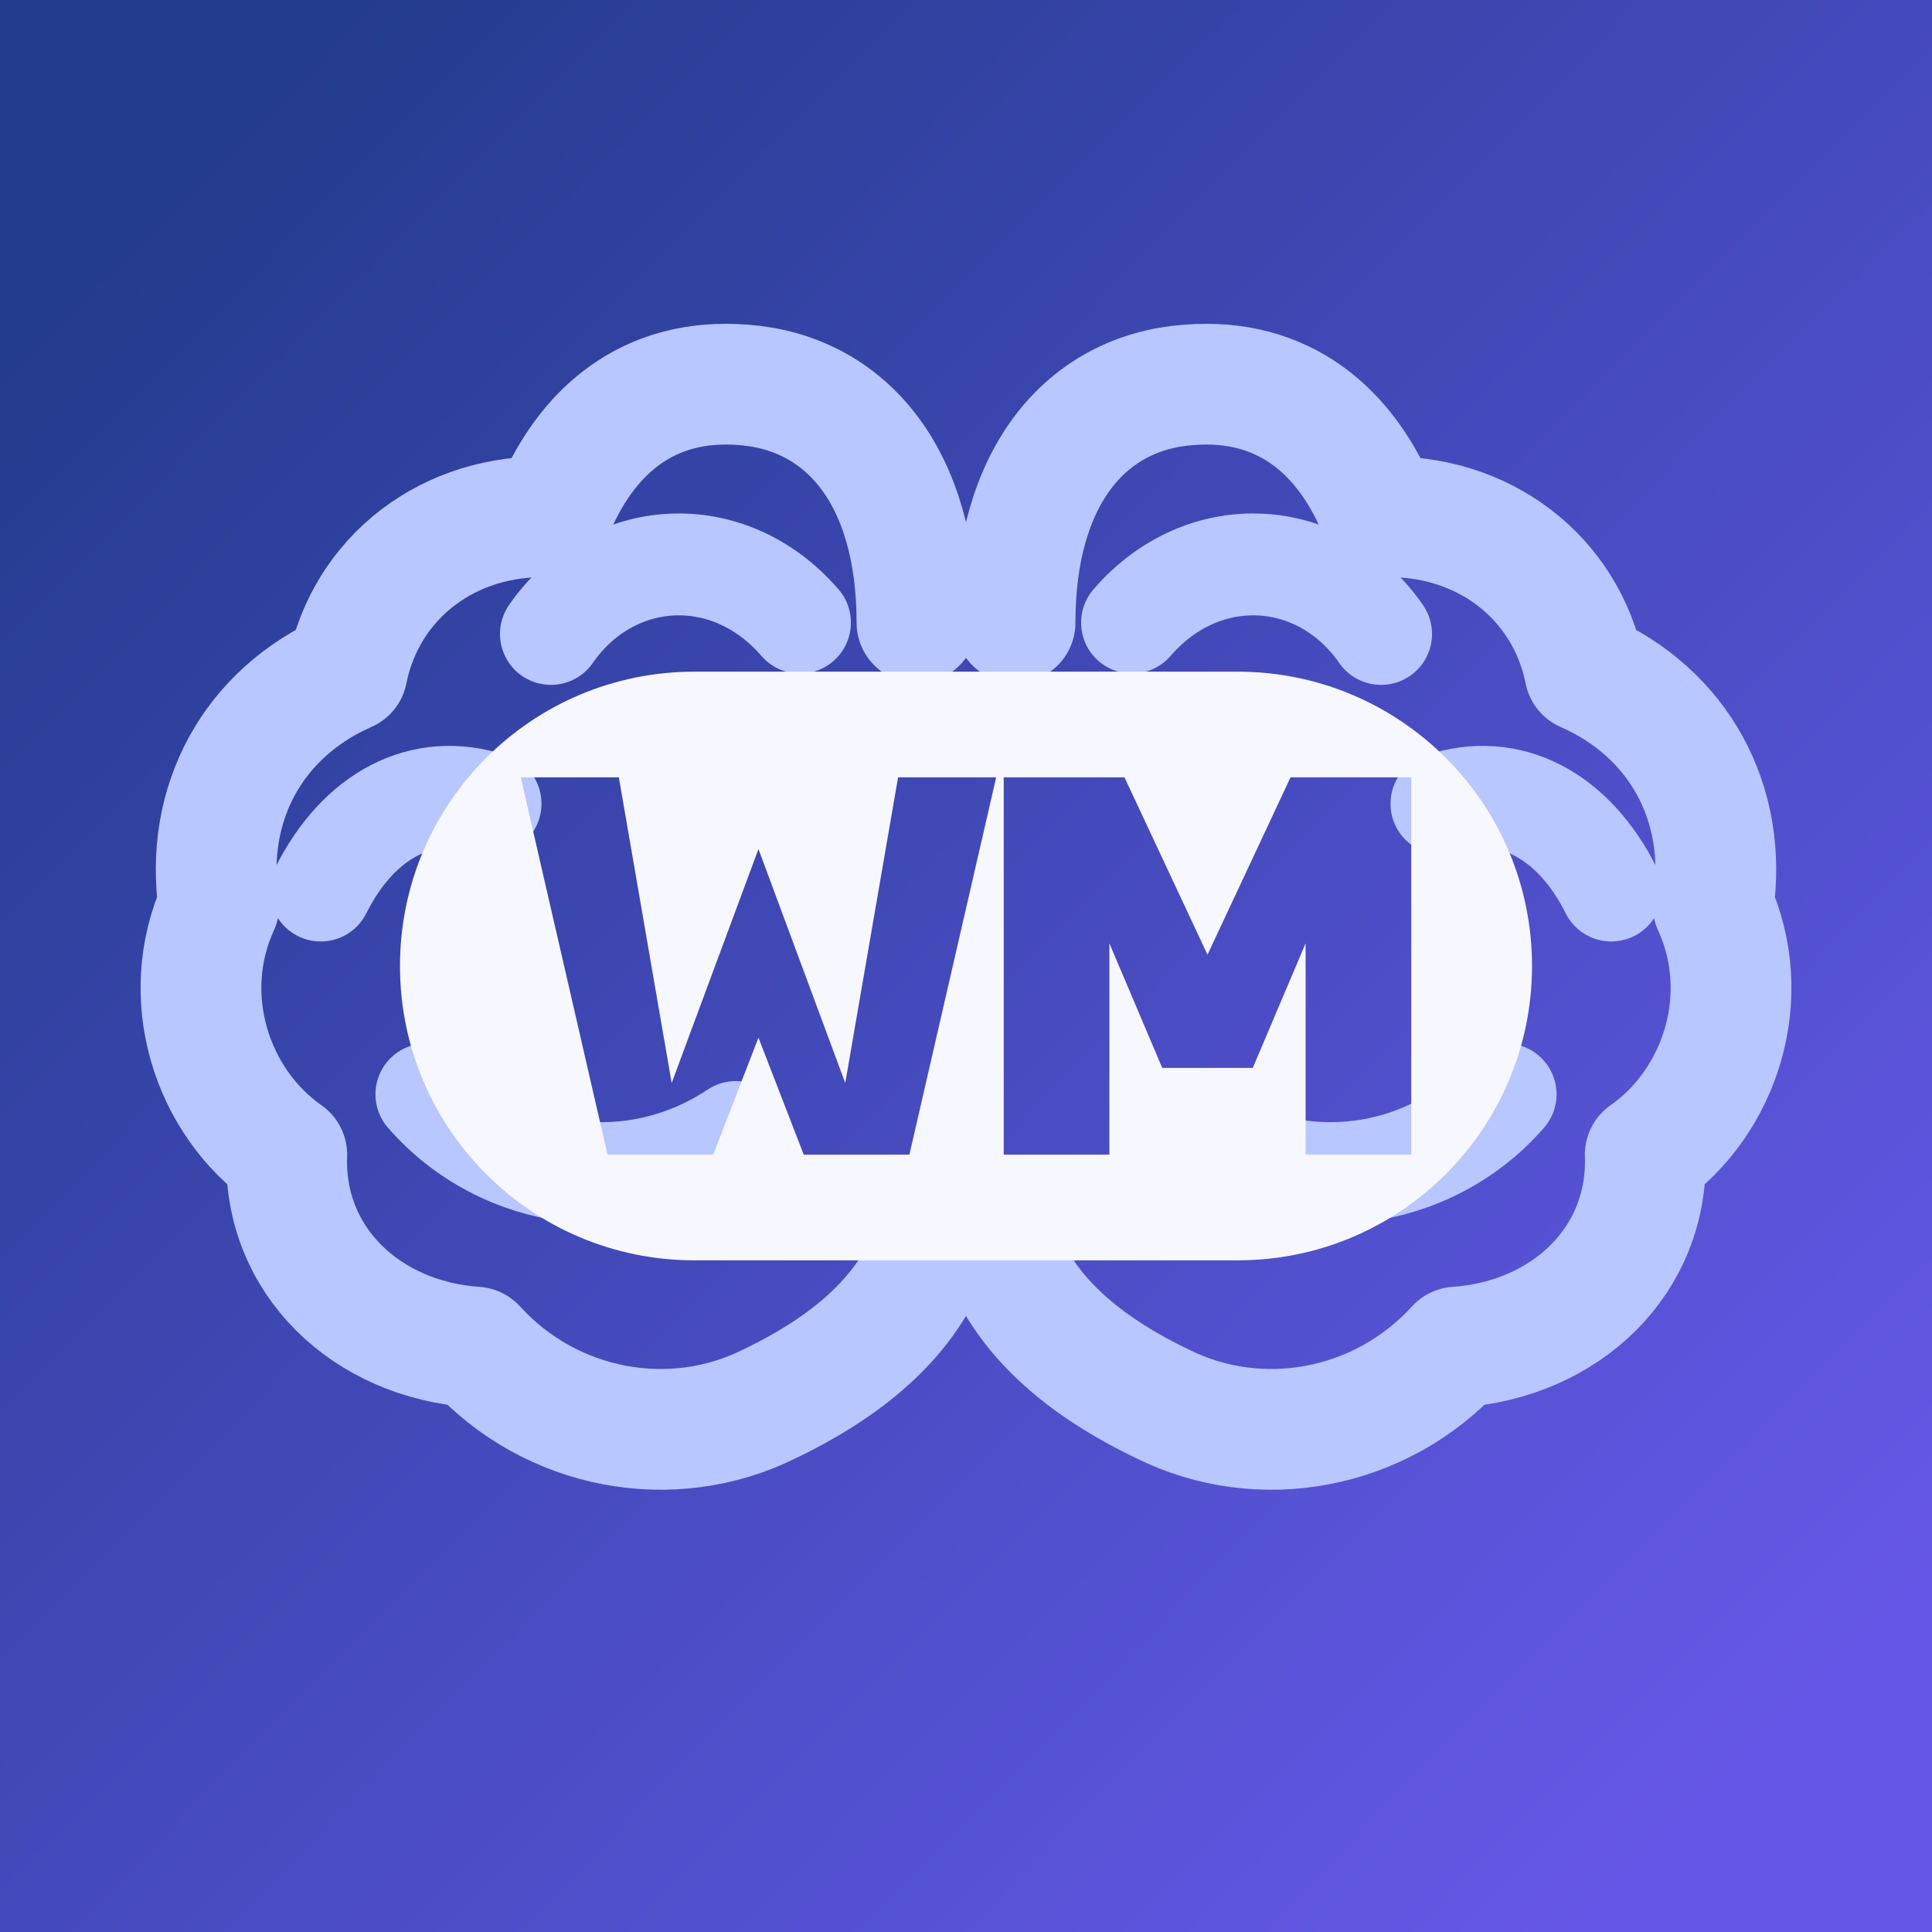
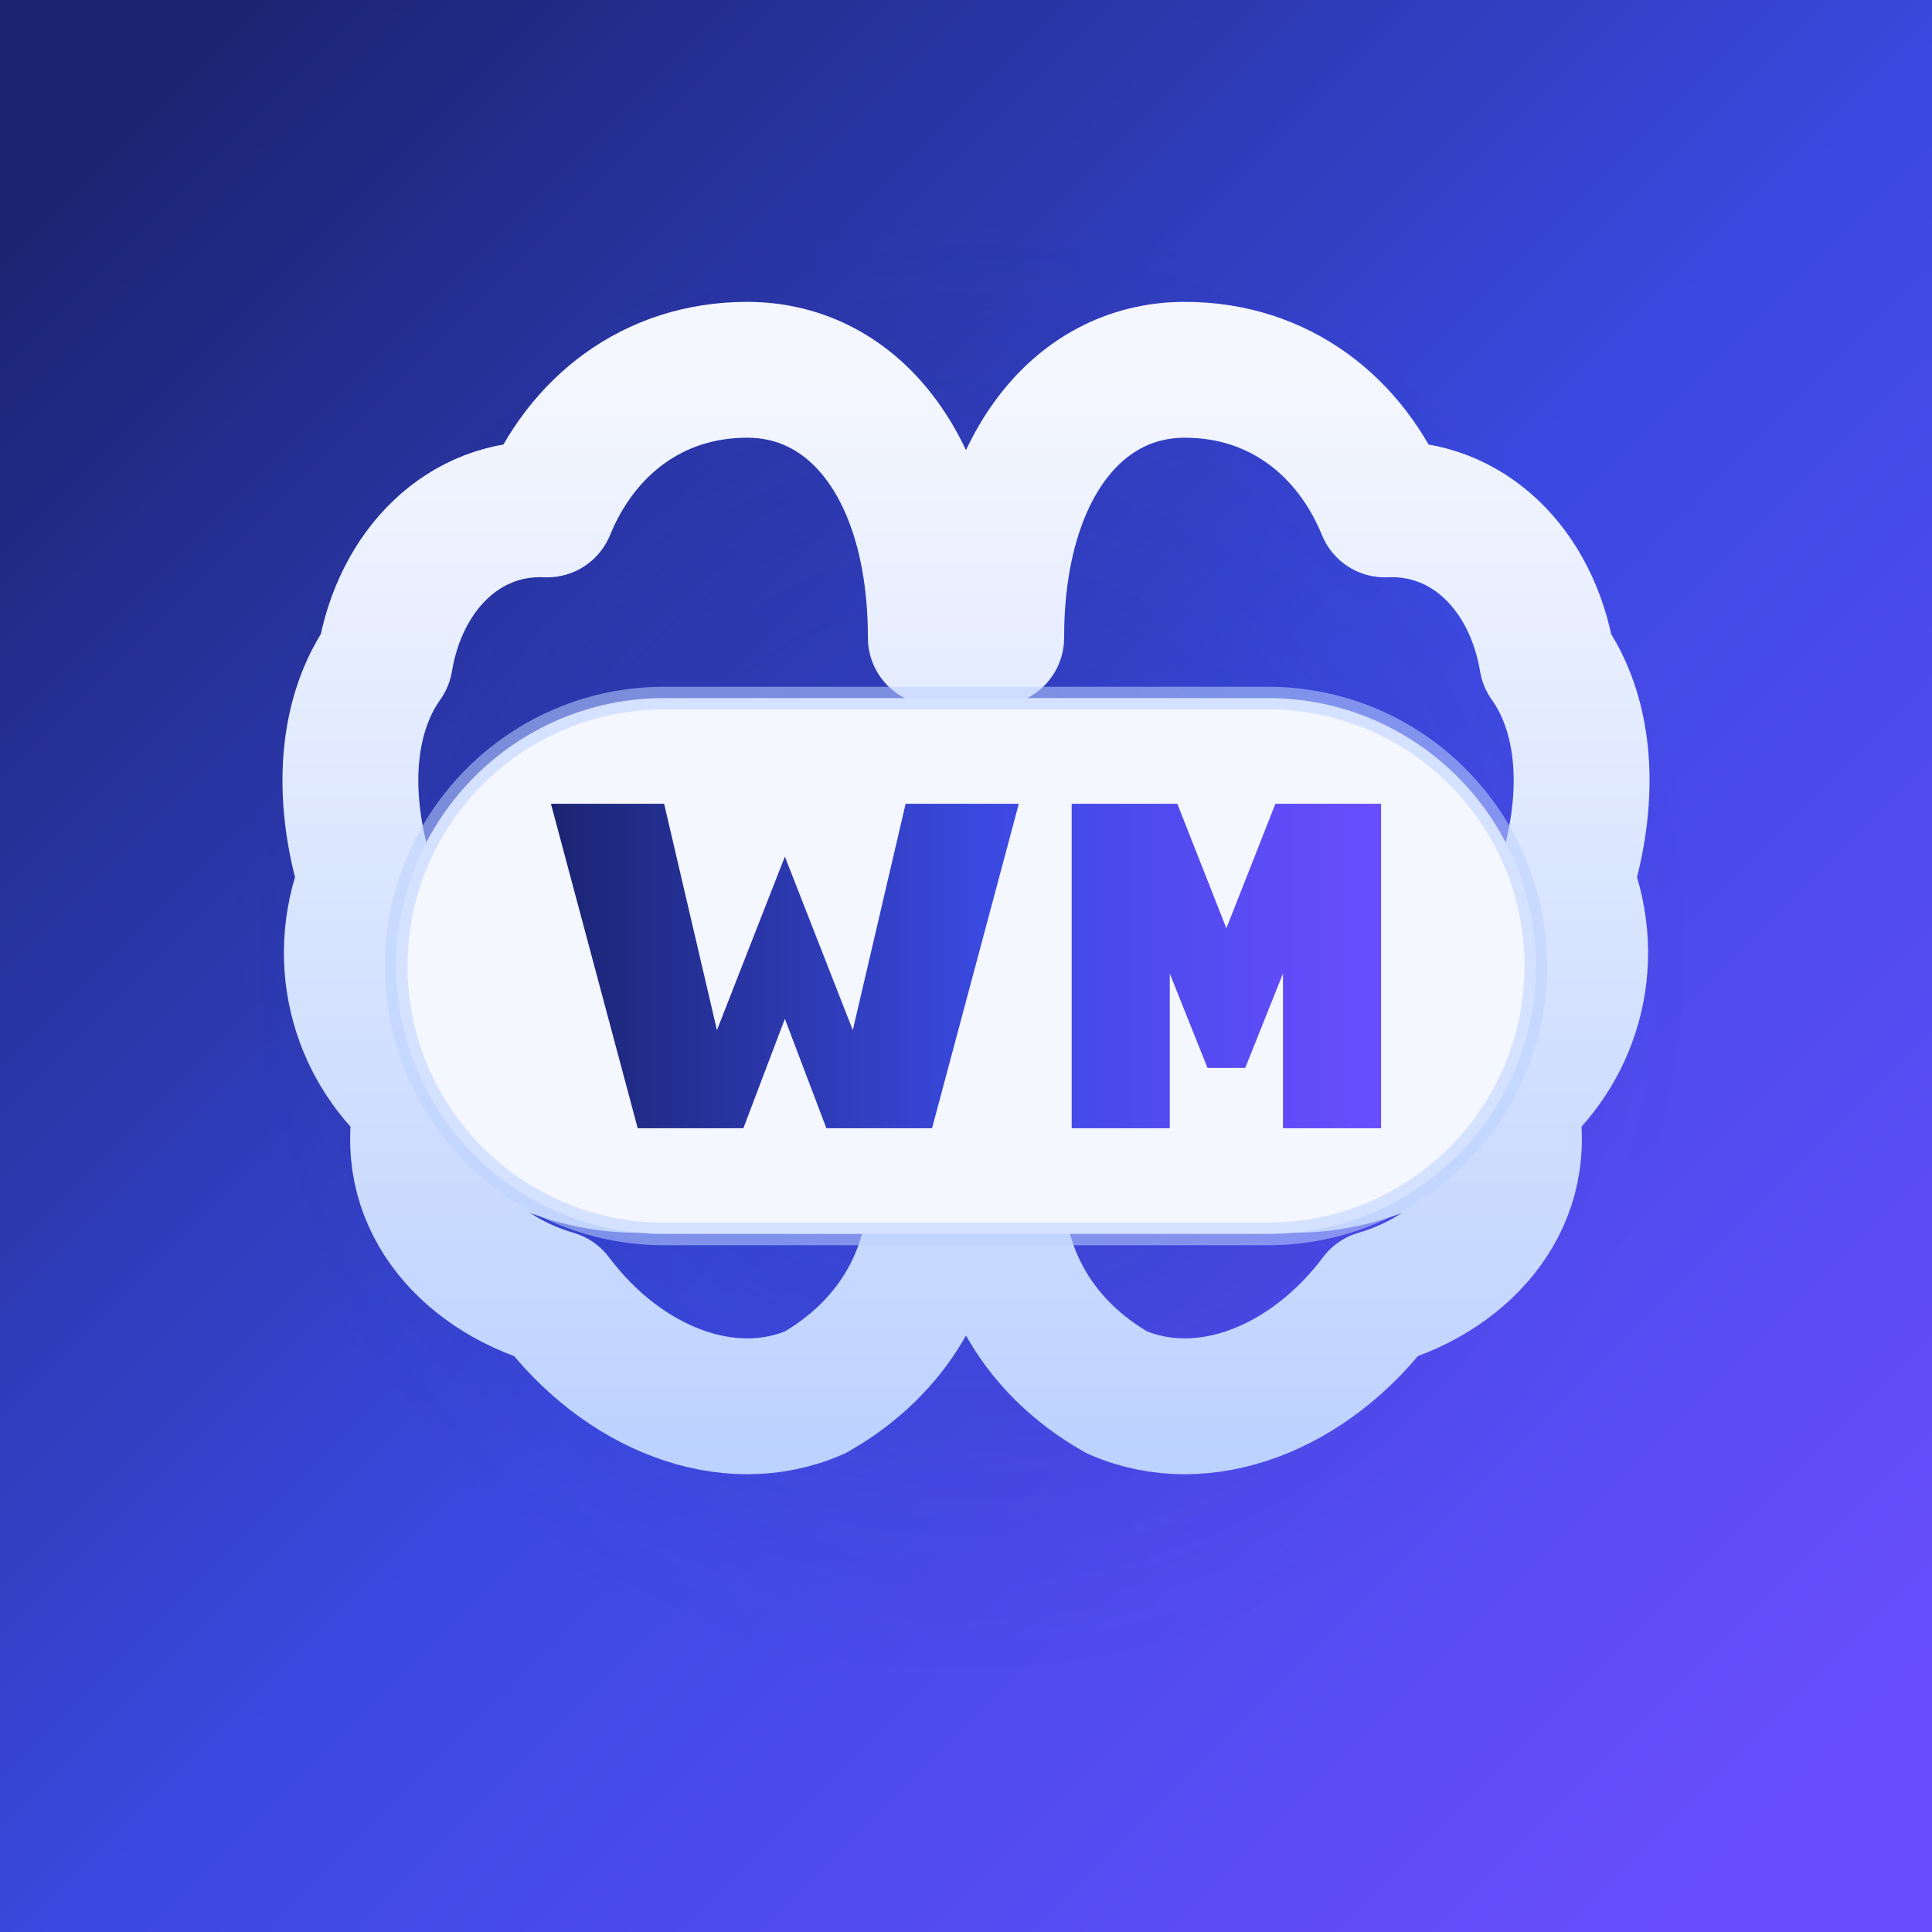
- <svg xmlns="http://www.w3.org/2000/svg" viewBox="0 0 1024 1024">
+ <svg xmlns="http://www.w3.org/2000/svg" width="1024" height="1024" viewBox="0 0 1024 1024">
  <defs>
-     <linearGradient id="background" x1="90" y1="100" x2="930" y2="930" gradientUnits="userSpaceOnUse">
-       <stop offset="0" stop-color="#243C8F" />
-       <stop offset="1" stop-color="#6558E8" />
+     <linearGradient id="background" x1="64" y1="64" x2="960" y2="960" gradientUnits="userSpaceOnUse">
+       <stop offset="0" stop-color="#1B2472" />
+       <stop offset="0.52" stop-color="#3A49E0" />
+       <stop offset="1" stop-color="#6A4DFF" />
    </linearGradient>
-     <mask id="wm-knockout" maskUnits="userSpaceOnUse" x="0" y="0" width="1024" height="1024">
-       <rect width="1024" height="1024" fill="#000000" />
-       <rect x="212" y="356" width="600" height="312" rx="156" fill="#FFFFFF" />
-       <path d="M276 412 H328 L356 574 L402 450 L448 574 L476 412 H528 L482 612 H426 L402 550 L378 612 H322 Z" fill="#000000" />
-       <path d="M532 612 V412 H596 L640 506 L684 412 H748 V612 H692 V500 L664 566 H616 L588 500 V612 Z" fill="#000000" />
-     </mask>
+     <radialGradient id="center-depth" cx="512" cy="504" r="390" gradientUnits="userSpaceOnUse">
+       <stop offset="0" stop-color="#1B2472" stop-opacity="0.24" />
+       <stop offset="1" stop-color="#1B2472" stop-opacity="0" />
+     </radialGradient>
+     <linearGradient id="brain" x1="0" y1="196" x2="0" y2="790" gradientUnits="userSpaceOnUse">
+       <stop offset="0" stop-color="#F5F7FF" />
+       <stop offset="1" stop-color="#BBD1FF" />
+     </linearGradient>
+     <linearGradient id="monogram" x1="292" y1="512" x2="732" y2="512" gradientUnits="userSpaceOnUse">
+       <stop offset="0" stop-color="#1B2472" />
+       <stop offset="0.52" stop-color="#3A49E0" />
+       <stop offset="1" stop-color="#6A4DFF" />
+     </linearGradient>
+     <path id="outer-left" d="M496 338 C496 250 454 196 396 196 C346 196 308 226 290 270 C246 268 212 302 204 350 C184 378 180 420 194 466 C176 512 192 558 224 584 C212 634 246 674 294 688 C330 736 386 758 432 738 C474 714 494 676 496 636" />
+     <path id="lower-left" d="M220 548 C248 610 322 640 386 614 C424 600 450 572 460 538" />
  </defs>
  <rect width="1024" height="1024" fill="url(#background)" />
-   <g fill="none" stroke="#B8C7FF" stroke-linecap="round" stroke-linejoin="round">
-     <path d="M486 330 C486 252 448 208 394 204 C344 200 310 228 292 274 C238 272 194 306 184 356 C134 378 108 426 116 480 C94 528 112 584 152 612 C150 668 194 710 252 714 C292 758 356 770 408 744 C458 720 490 688 498 646" stroke-width="64" />
-     <path d="M538 330 C538 252 576 208 630 204 C680 200 714 228 732 274 C786 272 830 306 840 356 C890 378 916 426 908 480 C930 528 912 584 872 612 C874 668 830 710 772 714 C732 758 668 770 616 744 C566 720 534 688 526 646" stroke-width="64" />
-     <path d="M292 336 C324 290 386 286 424 330" stroke-width="54" />
-     <path d="M732 336 C700 290 638 286 600 330" stroke-width="54" />
-     <path d="M170 472 C190 432 224 414 260 426" stroke-width="54" />
-     <path d="M854 472 C834 432 800 414 764 426" stroke-width="54" />
-     <path d="M226 580 C266 626 336 636 390 600" stroke-width="54" />
-     <path d="M798 580 C758 626 688 636 634 600" stroke-width="54" />
+   <rect width="1024" height="1024" fill="url(#center-depth)" />
+   <g fill="none" stroke="url(#brain)" stroke-linecap="round" stroke-linejoin="round">
+     <use href="#outer-left" stroke-width="72" />
+     <use href="#outer-left" stroke-width="72" transform="translate(1024 0) scale(-1 1)" />
+     <use href="#lower-left" stroke-width="60" />
+     <use href="#lower-left" stroke-width="60" transform="translate(1024 0) scale(-1 1)" />
  </g>
-   <rect width="1024" height="1024" fill="#F7F8FF" mask="url(#wm-knockout)" />
+   <rect x="210" y="370" width="604" height="284" rx="142" fill="#F5F7FF" stroke="#BBD1FF" stroke-width="12" stroke-opacity="0.55" />
+   <path fill="url(#monogram)" fill-rule="evenodd" d="M292 426 H352 L380 546 L416 454 L452 546 L480 426 H540 L494 598 H438 L416 540 L394 598 H338 Z M568 426 H624 L650 492 L676 426 H732 V598 H680 V516 L660 566 H640 L620 516 V598 H568 Z" />
</svg>
